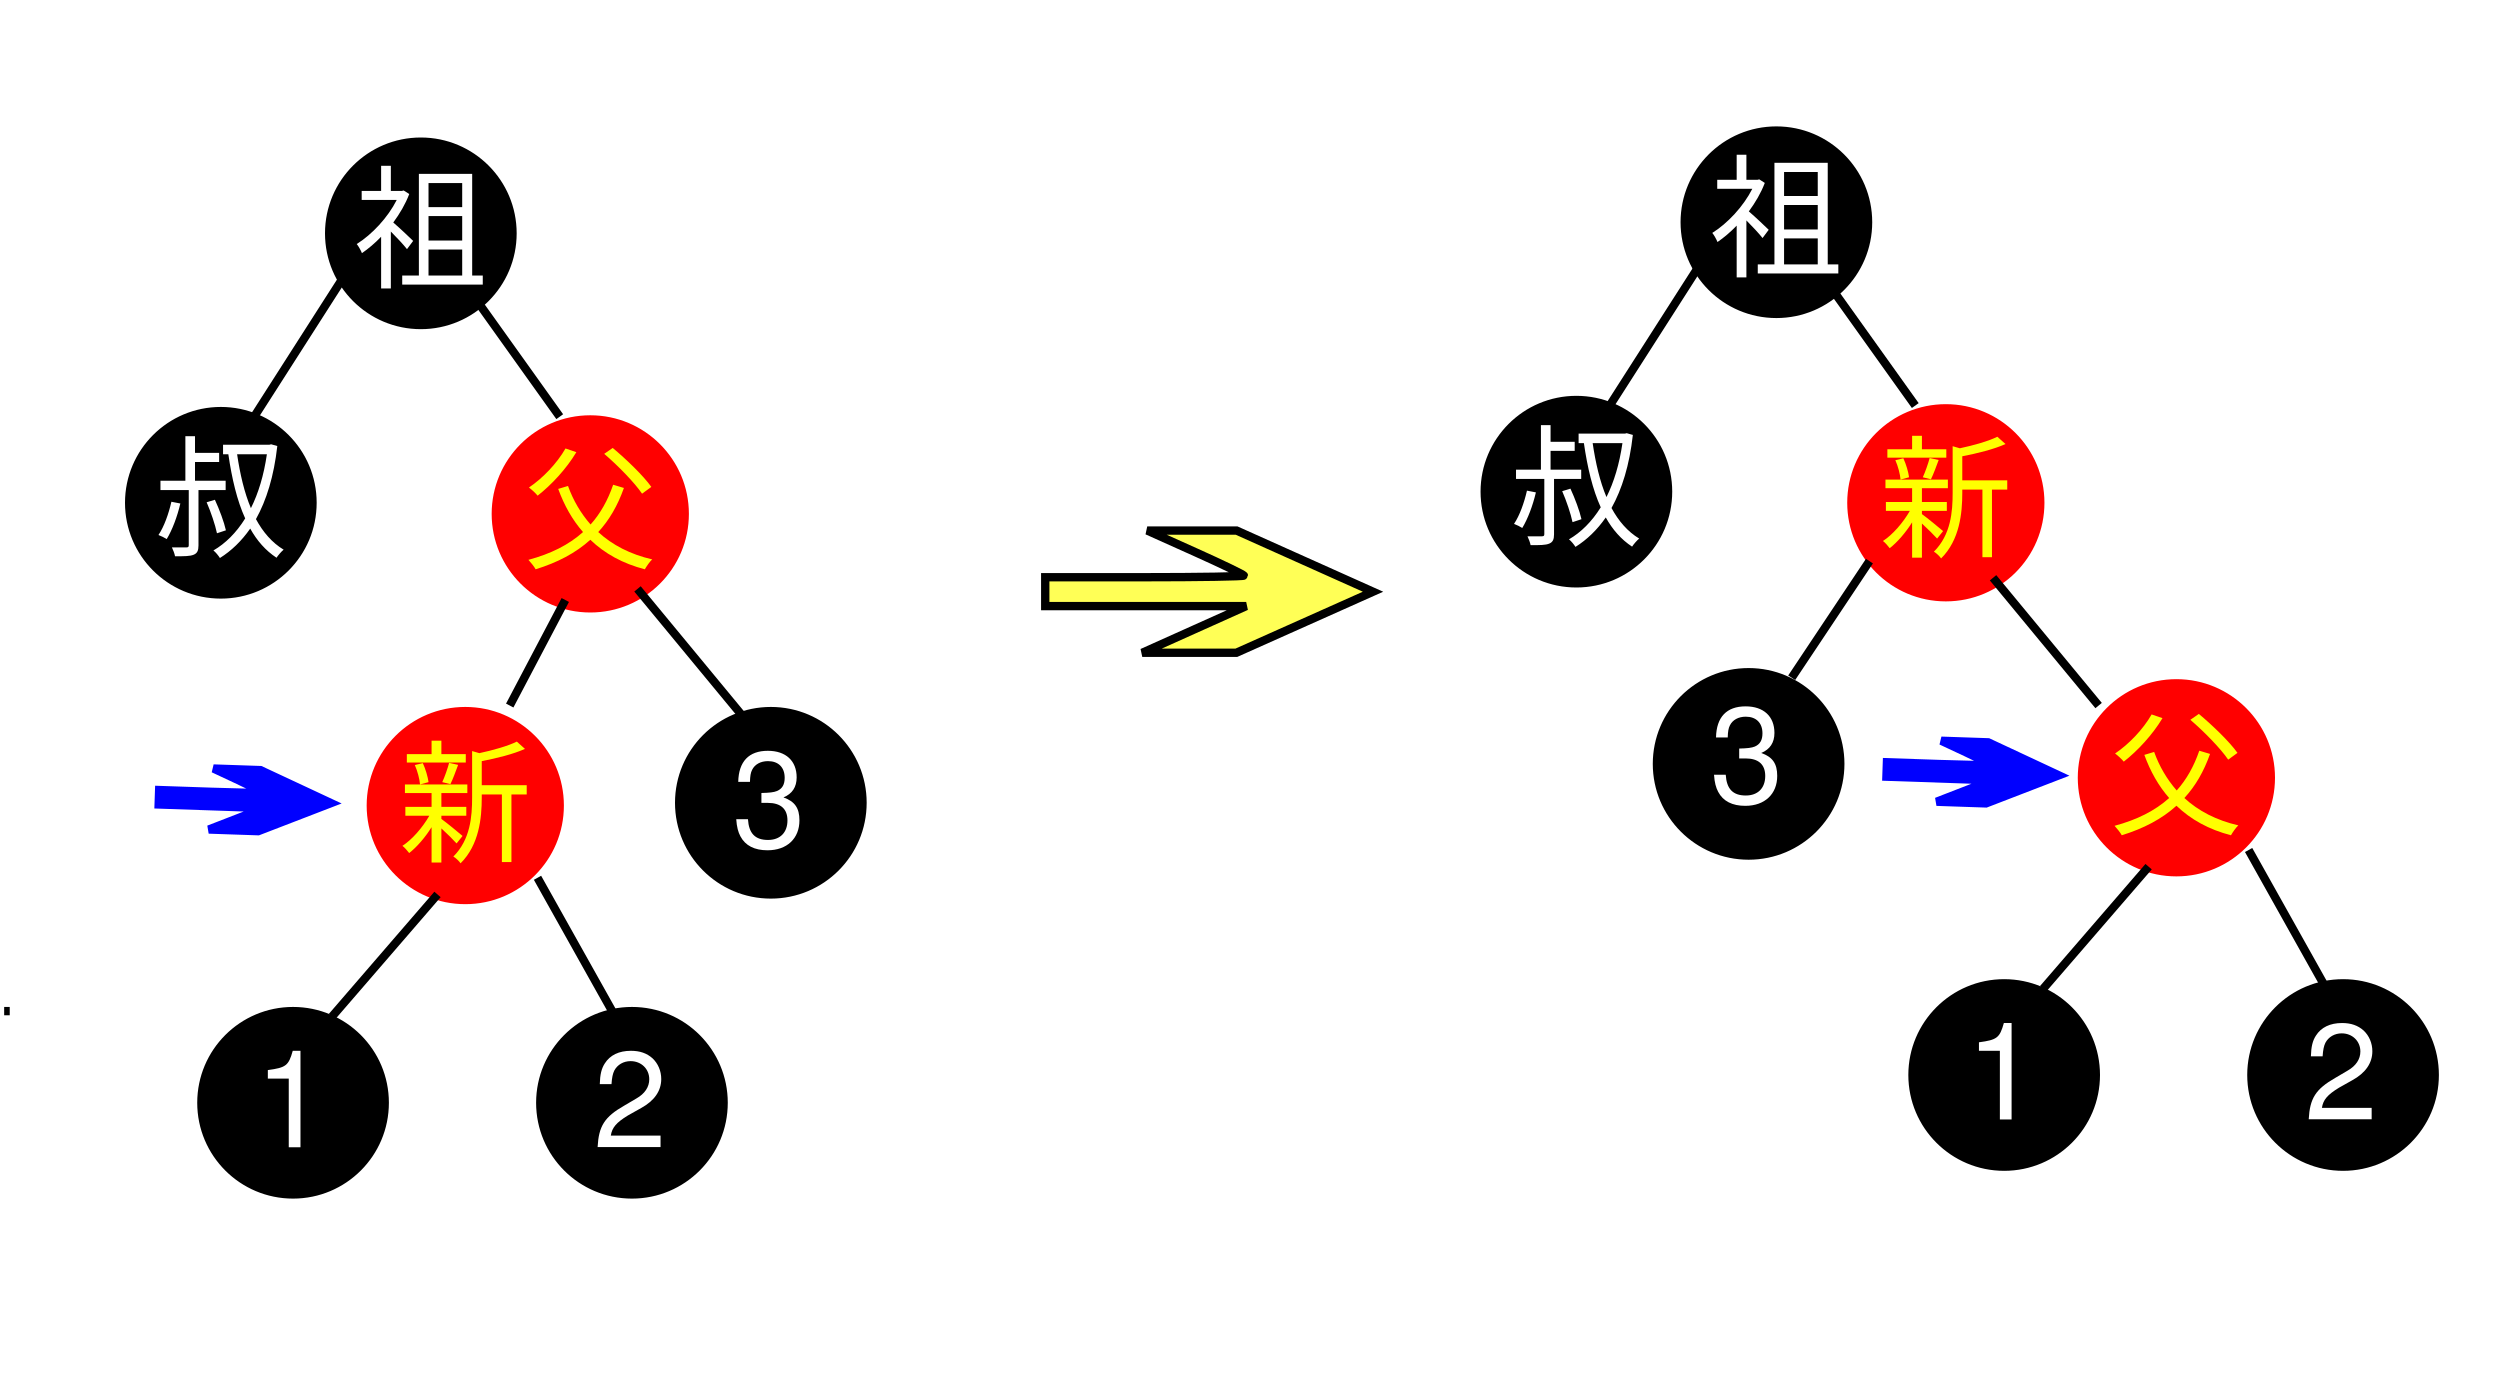
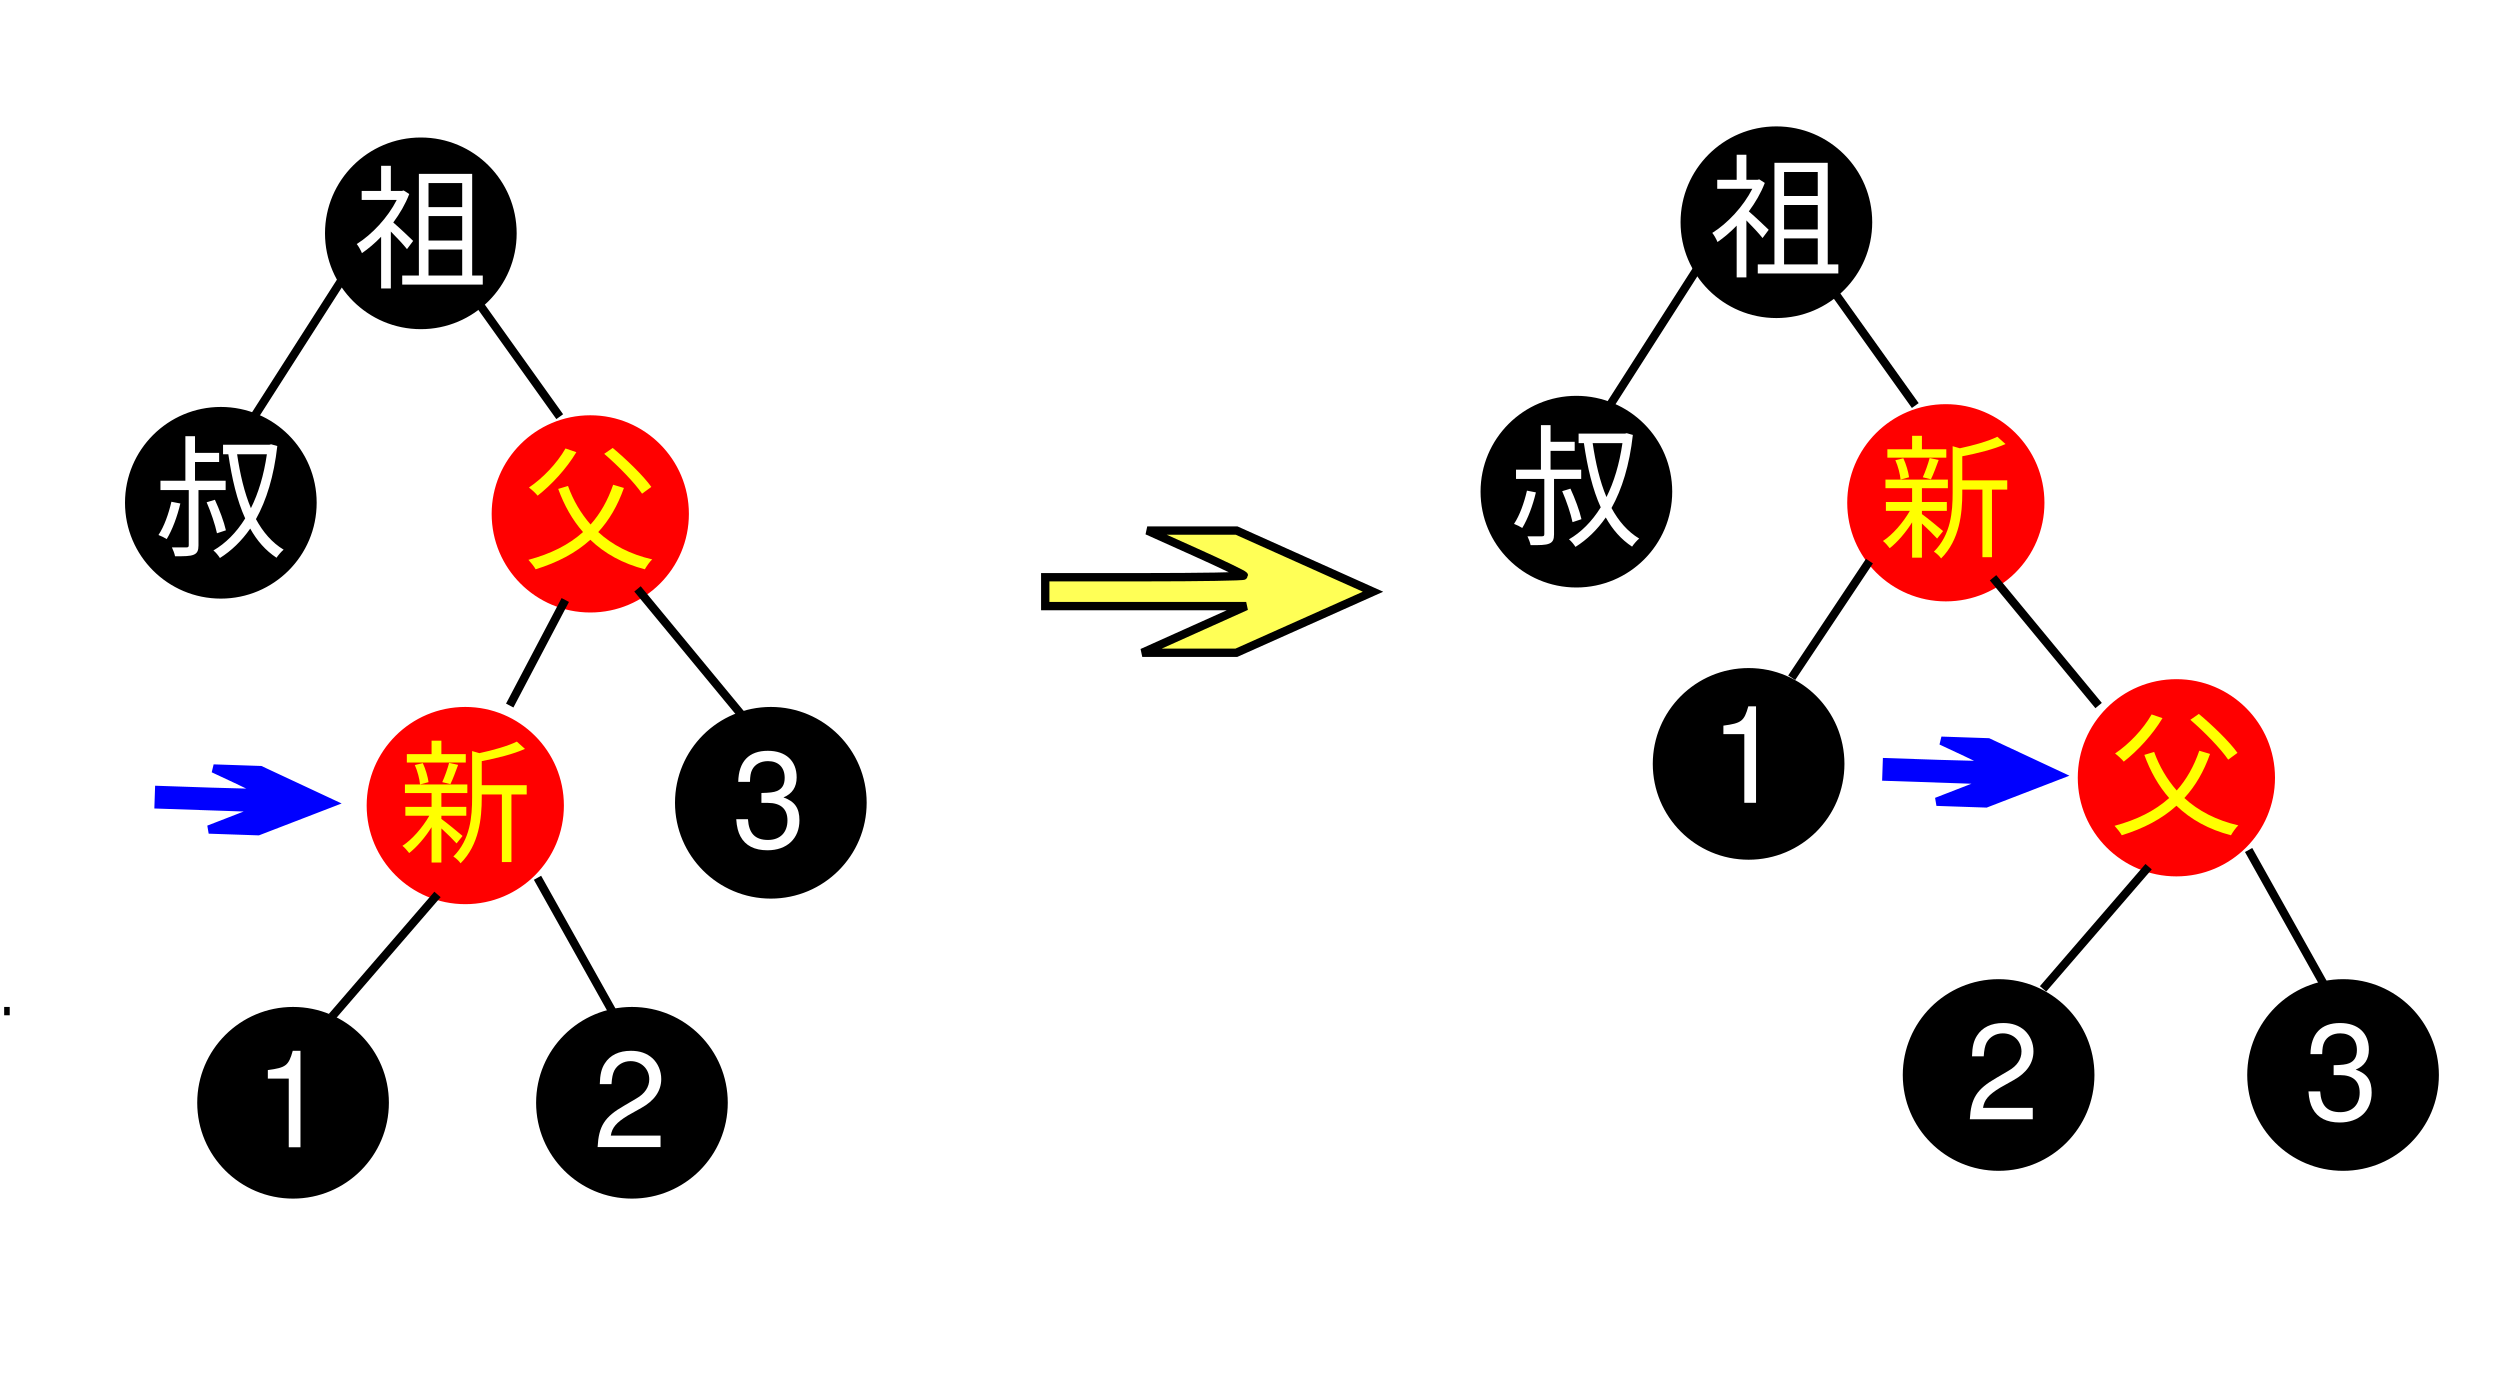
<svg xmlns="http://www.w3.org/2000/svg" width="450" height="250">
  <g stroke="null">
-     <rect stroke="null" fill="#ffffff" id="canvas_background" height="252" width="452" y="-1" x="-1" />
-     <g stroke="null" display="none" id="canvasGrid">
-       <rect fill="url(#gridpattern)" stroke-width="0" y="1" x="107.25" height="240" width="800" id="svg_1" />
+     <rect x="-1" y="-1" width="452" height="252" id="canvas_background" fill="#ffffff" stroke="null" />
+     <g id="canvasGrid" display="none" stroke="null">
+       <rect id="svg_1" width="800" height="240" x="107.25" y="1" stroke-width="0" fill="url(#gridpattern)" />
    </g>
  </g>
  <g stroke="null">
-     <line stroke-linecap="undefined" stroke-linejoin="undefined" id="svg_87" y2="182" x2="0.75" y1="182" x1="1.75" fill-opacity="null" stroke-opacity="null" stroke-width="1.5" stroke="#000" fill="none" />
-     <ellipse ry="17" rx="17" id="svg_3" cy="92.5" cx="106.25" stroke-width="1.5" fill="#ff0000" stroke="#ff0000" />
-     <ellipse ry="17" rx="17" id="svg_9" cy="145" cx="83.75" stroke-width="1.5" fill="#ff0000" stroke="#ff0000" />
-     <text stroke="#ffff00" xml:space="preserve" text-anchor="start" font-family="Helvetica, Arial, sans-serif" font-size="24" id="svg_15" y="153.377" x="71.76" stroke-width="0" fill="#ffff00">新</text>
-     <text stroke="#ffff00" xml:space="preserve" text-anchor="start" font-family="Helvetica, Arial, sans-serif" font-size="24" id="svg_16" y="100.502" x="94.259" stroke-width="0" fill="#ffff00">父</text>
-     <ellipse ry="16.5" rx="16.5" id="svg_22" cy="42" cx="75.75" stroke-width="1.5" fill="#000000" stroke="#000000" />
-     <text stroke="#ffffff" xml:space="preserve" text-anchor="start" font-family="Helvetica, Arial, sans-serif" font-size="24" id="svg_23" y="50.005" x="63.758" stroke-width="0" fill="#ffffff">祖</text>
-     <path fill="#ffff56" stroke-width="1.5" d="m214.96,113.3l9.354,-4.2l-18.086,0l-18.086,0l0,-2.6l0,-2.6l17.879,0c9.833,0 17.879,-0.132 17.879,-0.293c0,-0.161 -3.915,-2.051 -8.699,-4.2l-8.699,-3.907l8.041,0l8.041,0l12.28,5.505l12.28,5.505l-12.303,5.495l-12.303,5.495l-8.465,0l-8.465,0l9.354,-4.2l0,0z" id="svg_28" stroke="#000000" />
-     <ellipse ry="16.5" rx="16.5" id="svg_29" cy="90.5" cx="39.75" stroke-width="1.5" fill="#000000" stroke="#000000" />
-     <text stroke="#ffffff" xml:space="preserve" text-anchor="start" font-family="Helvetica, Arial, sans-serif" font-size="24" id="svg_33" y="98.505" x="27.758" stroke-width="0" fill="#ffffff">叔</text>
-     <ellipse ry="16.5" rx="16.5" id="svg_65" cy="198.5" cx="52.75" stroke-width="1.5" fill="#000000" stroke="#000000" />
-     <text stroke="#ffffff" xml:space="preserve" text-anchor="start" font-family="Helvetica, Arial, sans-serif" font-size="24" id="svg_66" y="206.505" x="45.758" stroke-width="0" fill="#ffffff">1</text>
-     <ellipse ry="16.5" rx="16.5" id="svg_67" cy="198.5" cx="113.75" stroke-width="1.5" fill="#000000" stroke="#000000" />
-     <text stroke="#ffffff" xml:space="preserve" text-anchor="start" font-family="Helvetica, Arial, sans-serif" font-size="24" id="svg_68" y="206.505" x="106.758" stroke-width="0" fill="#ffffff">2</text>
-     <line stroke-linecap="null" stroke-linejoin="null" id="svg_83" y2="183" x2="59.75" y1="161" x1="78.75" stroke-width="1.5" stroke="#000000" fill="none" />
-     <line stroke-linecap="null" stroke-linejoin="null" id="svg_88" y2="183" x2="110.75" y1="158" x1="96.75" stroke-width="1.5" stroke="#000000" fill="none" />
-     <path transform="rotate(1.940484 44.09245,144.0292) " fill="#0000ff" stroke="#0000ff" stroke-width="1.5" d="m42.683,147.429l4.915,-2.1l-9.503,0l-9.503,0l0,-1.3l0,-1.3l9.394,0c5.167,0 9.394,-0.066 9.394,-0.146c0,-0.081 -2.057,-1.026 -4.571,-2.1l-4.571,-1.954l4.225,0l4.225,0l6.452,2.753l6.452,2.753l-6.464,2.747l-6.464,2.747l-4.448,0l-4.448,0l4.915,-2.1l0,0l0,-0z" id="svg_98" />
-     <ellipse ry="16.5" rx="16.5" id="svg_101" cy="144.5" cx="138.75" stroke-width="1.5" fill="#000000" stroke="#000000" />
-     <text stroke="#ffffff" xml:space="preserve" text-anchor="start" font-family="Helvetica, Arial, sans-serif" font-size="24" id="svg_102" y="152.505" x="131.758" stroke-width="0" fill="#ffffff">3</text>
-     <line stroke-linecap="null" stroke-linejoin="null" id="svg_131" y2="75" x2="45.75" y1="50" x1="61.75" stroke-width="1.5" stroke="#000000" fill="none" />
-     <line stroke-linecap="null" stroke-linejoin="null" id="svg_132" y2="75" x2="100.75" y1="54" x1="85.75" stroke-width="1.5" stroke="#000000" fill="none" />
-     <line stroke-linecap="null" stroke-linejoin="null" id="svg_133" y2="127" x2="91.75" y1="108" x1="101.75" stroke-width="1.5" stroke="#000000" fill="none" />
-     <line stroke-linecap="null" stroke-linejoin="null" id="svg_134" y2="129" x2="133.75" y1="106" x1="114.75" stroke-width="1.5" stroke="#000000" fill="none" />
-     <ellipse ry="17" rx="17" id="svg_2" cy="90.5" cx="350.25" stroke-width="1.5" fill="#ff0000" stroke="#ff0000" />
-     <ellipse ry="17" rx="17" id="svg_4" cy="140" cx="391.75" stroke-width="1.5" fill="#ff0000" stroke="#ff0000" />
-     <text stroke="#ffff00" xml:space="preserve" text-anchor="start" font-family="Helvetica, Arial, sans-serif" font-size="24" id="svg_5" y="148.377" x="379.76" stroke-width="0" fill="#ffff00">父</text>
-     <text stroke="#ffff00" xml:space="preserve" text-anchor="start" font-family="Helvetica, Arial, sans-serif" font-size="24" id="svg_6" y="98.502" x="338.259" stroke-width="0" fill="#ffff00">新</text>
-     <ellipse ry="16.5" rx="16.5" id="svg_7" cy="40" cx="319.75" stroke-width="1.5" fill="#000000" stroke="#000000" />
-     <text stroke="#ffffff" xml:space="preserve" text-anchor="start" font-family="Helvetica, Arial, sans-serif" font-size="24" id="svg_8" y="48.005" x="307.758" stroke-width="0" fill="#ffffff">祖</text>
-     <ellipse ry="16.5" rx="16.5" id="svg_10" cy="88.5" cx="283.75" stroke-width="1.5" fill="#000000" stroke="#000000" />
-     <text stroke="#ffffff" xml:space="preserve" text-anchor="start" font-family="Helvetica, Arial, sans-serif" font-size="24" id="svg_11" y="96.505" x="271.758" stroke-width="0" fill="#ffffff">叔</text>
-     <ellipse ry="16.5" rx="16.5" id="svg_12" cy="193.5" cx="360.75" stroke-width="1.5" fill="#000000" stroke="#000000" />
-     <text stroke="#ffffff" xml:space="preserve" text-anchor="start" font-family="Helvetica, Arial, sans-serif" font-size="24" id="svg_13" y="201.505" x="353.758" stroke-width="0" fill="#ffffff">1</text>
-     <ellipse ry="16.5" rx="16.5" id="svg_14" cy="193.5" cx="421.75" stroke-width="1.5" fill="#000000" stroke="#000000" />
-     <text stroke="#ffffff" xml:space="preserve" text-anchor="start" font-family="Helvetica, Arial, sans-serif" font-size="24" id="svg_17" y="201.505" x="414.758" stroke-width="0" fill="#ffffff">2</text>
-     <line stroke-linecap="null" stroke-linejoin="null" id="svg_18" y2="178" x2="367.75" y1="156" x1="386.75" stroke-width="1.5" stroke="#000000" fill="none" />
-     <line stroke-linecap="null" stroke-linejoin="null" id="svg_19" y2="178" x2="418.75" y1="153" x1="404.75" stroke-width="1.5" stroke="#000000" fill="none" />
-     <path transform="rotate(1.940484 355.0924,139.0292) " fill="#0000ff" stroke="#0000ff" stroke-width="1.5" d="m353.683,142.429l4.915,-2.1l-9.503,0l-9.503,0l0,-1.3l0,-1.3l9.394,0c5.167,0 9.394,-0.066 9.394,-0.146c0,-0.081 -2.057,-1.026 -4.571,-2.1l-4.571,-1.954l4.225,0l4.225,0l6.452,2.753l6.452,2.753l-6.464,2.747l-6.464,2.747l-4.448,0l-4.448,0l4.915,-2.1l0,0l0,-0z" id="svg_20" />
-     <ellipse ry="16.5" rx="16.5" id="svg_21" cy="137.5" cx="314.75" stroke-width="1.5" fill="#000000" stroke="#000000" />
-     <text stroke="#ffffff" xml:space="preserve" text-anchor="start" font-family="Helvetica, Arial, sans-serif" font-size="24" id="svg_24" y="144.505" x="307.758" stroke-width="0" fill="#ffffff">3</text>
-     <line stroke-linecap="null" stroke-linejoin="null" id="svg_25" y2="73" x2="289.75" y1="48" x1="305.75" stroke-width="1.5" stroke="#000000" fill="none" />
-     <line stroke-linecap="null" stroke-linejoin="null" id="svg_26" y2="73" x2="344.75" y1="52" x1="329.75" stroke-width="1.5" stroke="#000000" fill="none" />
-     <line stroke-linecap="null" stroke-linejoin="null" id="svg_30" y2="127" x2="377.75" y1="104" x1="358.75" stroke-width="1.5" stroke="#000000" fill="none" />
-     <line fill="none" stroke="#000000" stroke-width="1.5" stroke-opacity="null" fill-opacity="null" x1="336.5" y1="101" x2="322.5" y2="122" id="svg_31" stroke-linejoin="null" stroke-linecap="null" />
+     <line fill="none" stroke="#000" stroke-width="1.5" stroke-opacity="null" fill-opacity="null" x1="1.75" y1="182" x2="0.75" y2="182" id="svg_87" stroke-linejoin="undefined" stroke-linecap="undefined" />
+     <ellipse stroke="#ff0000" fill="#ff0000" stroke-width="1.5" cx="106.25" cy="92.5" id="svg_3" rx="17" ry="17" />
+     <ellipse stroke="#ff0000" fill="#ff0000" stroke-width="1.5" cx="83.75" cy="145" id="svg_9" rx="17" ry="17" />
+     <text fill="#ffff00" stroke-width="0" x="71.76" y="153.377" id="svg_15" font-size="24" font-family="Helvetica, Arial, sans-serif" text-anchor="start" xml:space="preserve" stroke="#ffff00">新</text>
+     <text fill="#ffff00" stroke-width="0" x="94.259" y="100.502" id="svg_16" font-size="24" font-family="Helvetica, Arial, sans-serif" text-anchor="start" xml:space="preserve" stroke="#ffff00">父</text>
+     <ellipse stroke="#000000" fill="#000000" stroke-width="1.5" cx="75.75" cy="42" id="svg_22" rx="16.5" ry="16.5" />
+     <text fill="#ffffff" stroke-width="0" x="63.758" y="50.005" id="svg_23" font-size="24" font-family="Helvetica, Arial, sans-serif" text-anchor="start" xml:space="preserve" stroke="#ffffff">祖</text>
+     <path stroke="#000000" id="svg_28" d="m214.96,113.3l9.354,-4.2l-18.086,0l-18.086,0l0,-2.6l0,-2.6l17.879,0c9.833,0 17.879,-0.132 17.879,-0.293c0,-0.161 -3.915,-2.051 -8.699,-4.2l-8.699,-3.907l8.041,0l8.041,0l12.28,5.505l12.28,5.505l-12.303,5.495l-12.303,5.495l-8.465,0l-8.465,0l9.354,-4.2l0,0z" stroke-width="1.5" fill="#ffff56" />
+     <ellipse stroke="#000000" fill="#000000" stroke-width="1.5" cx="39.75" cy="90.5" id="svg_29" rx="16.5" ry="16.5" />
+     <text fill="#ffffff" stroke-width="0" x="27.758" y="98.505" id="svg_33" font-size="24" font-family="Helvetica, Arial, sans-serif" text-anchor="start" xml:space="preserve" stroke="#ffffff">叔</text>
+     <ellipse stroke="#000000" fill="#000000" stroke-width="1.5" cx="52.75" cy="198.5" id="svg_65" rx="16.5" ry="16.5" />
+     <text fill="#ffffff" stroke-width="0" x="45.758" y="206.505" id="svg_66" font-size="24" font-family="Helvetica, Arial, sans-serif" text-anchor="start" xml:space="preserve" stroke="#ffffff">1</text>
+     <ellipse stroke="#000000" fill="#000000" stroke-width="1.5" cx="113.75" cy="198.5" id="svg_67" rx="16.5" ry="16.5" />
+     <text fill="#ffffff" stroke-width="0" x="106.758" y="206.505" id="svg_68" font-size="24" font-family="Helvetica, Arial, sans-serif" text-anchor="start" xml:space="preserve" stroke="#ffffff">2</text>
+     <line fill="none" stroke="#000000" stroke-width="1.5" x1="78.75" y1="161" x2="59.75" y2="183" id="svg_83" stroke-linejoin="null" stroke-linecap="null" />
+     <line fill="none" stroke="#000000" stroke-width="1.5" x1="96.75" y1="158" x2="110.75" y2="183" id="svg_88" stroke-linejoin="null" stroke-linecap="null" />
+     <path id="svg_98" d="m42.683,147.429l4.915,-2.1l-9.503,0l-9.503,0l0,-1.3l0,-1.3l9.394,0c5.167,0 9.394,-0.066 9.394,-0.146c0,-0.081 -2.057,-1.026 -4.571,-2.1l-4.571,-1.954l4.225,0l4.225,0l6.452,2.753l6.452,2.753l-6.464,2.747l-6.464,2.747l-4.448,0l-4.448,0l4.915,-2.1l0,0l0,0z" stroke-width="1.5" stroke="#0000ff" fill="#0000ff" transform="rotate(1.940484 44.09245,144.0292) " />
+     <ellipse stroke="#000000" fill="#000000" stroke-width="1.5" cx="138.75" cy="144.5" id="svg_101" rx="16.5" ry="16.5" />
+     <text fill="#ffffff" stroke-width="0" x="131.758" y="152.505" id="svg_102" font-size="24" font-family="Helvetica, Arial, sans-serif" text-anchor="start" xml:space="preserve" stroke="#ffffff">3</text>
+     <line fill="none" stroke="#000000" stroke-width="1.5" x1="61.75" y1="50" x2="45.75" y2="75" id="svg_131" stroke-linejoin="null" stroke-linecap="null" />
+     <line fill="none" stroke="#000000" stroke-width="1.5" x1="85.75" y1="54" x2="100.75" y2="75" id="svg_132" stroke-linejoin="null" stroke-linecap="null" />
+     <line fill="none" stroke="#000000" stroke-width="1.5" x1="101.75" y1="108" x2="91.75" y2="127" id="svg_133" stroke-linejoin="null" stroke-linecap="null" />
+     <line fill="none" stroke="#000000" stroke-width="1.5" x1="114.75" y1="106" x2="133.75" y2="129" id="svg_134" stroke-linejoin="null" stroke-linecap="null" />
+     <ellipse stroke="#ff0000" fill="#ff0000" stroke-width="1.5" cx="350.25" cy="90.5" id="svg_2" rx="17" ry="17" />
+     <ellipse stroke="#ff0000" fill="#ff0000" stroke-width="1.5" cx="391.75" cy="140" id="svg_4" rx="17" ry="17" />
+     <text fill="#ffff00" stroke-width="0" x="379.76" y="148.377" id="svg_5" font-size="24" font-family="Helvetica, Arial, sans-serif" text-anchor="start" xml:space="preserve" stroke="#ffff00">父</text>
+     <text fill="#ffff00" stroke-width="0" x="338.259" y="98.502" id="svg_6" font-size="24" font-family="Helvetica, Arial, sans-serif" text-anchor="start" xml:space="preserve" stroke="#ffff00">新</text>
+     <ellipse stroke="#000000" fill="#000000" stroke-width="1.5" cx="319.75" cy="40" id="svg_7" rx="16.5" ry="16.5" />
+     <text fill="#ffffff" stroke-width="0" x="307.758" y="48.005" id="svg_8" font-size="24" font-family="Helvetica, Arial, sans-serif" text-anchor="start" xml:space="preserve" stroke="#ffffff">祖</text>
+     <ellipse stroke="#000000" fill="#000000" stroke-width="1.5" cx="283.75" cy="88.5" id="svg_10" rx="16.5" ry="16.5" />
+     <text fill="#ffffff" stroke-width="0" x="271.758" y="96.505" id="svg_11" font-size="24" font-family="Helvetica, Arial, sans-serif" text-anchor="start" xml:space="preserve" stroke="#ffffff">叔</text>
+     <ellipse stroke="#000000" fill="#000000" stroke-width="1.5" cx="359.75" cy="193.5" id="svg_12" rx="16.5" ry="16.5" />
+     <text style="cursor: move;" fill="#ffffff" stroke-width="0" x="353.758" y="201.505" id="svg_13" font-size="24" font-family="Helvetica, Arial, sans-serif" text-anchor="start" xml:space="preserve" stroke="#ffffff">2</text>
+     <ellipse stroke="#000000" fill="#000000" stroke-width="1.5" cx="421.75" cy="193.5" id="svg_14" rx="16.5" ry="16.5" />
+     <text style="cursor: move;" fill="#ffffff" stroke-width="0" x="414.758" y="201.505" id="svg_17" font-size="24" font-family="Helvetica, Arial, sans-serif" text-anchor="start" xml:space="preserve" stroke="#ffffff">3</text>
+     <line fill="none" stroke="#000000" stroke-width="1.5" x1="386.75" y1="156" x2="367.75" y2="178" id="svg_18" stroke-linejoin="null" stroke-linecap="null" />
+     <line fill="none" stroke="#000000" stroke-width="1.5" x1="404.75" y1="153" x2="418.75" y2="178" id="svg_19" stroke-linejoin="null" stroke-linecap="null" />
+     <path id="svg_20" d="m353.683,142.429l4.915,-2.1l-9.503,0l-9.503,0l0,-1.3l0,-1.3l9.394,0c5.167,0 9.394,-0.066 9.394,-0.146c0,-0.081 -2.057,-1.026 -4.571,-2.1l-4.571,-1.954l4.225,0l4.225,0l6.452,2.753l6.452,2.753l-6.464,2.747l-6.464,2.747l-4.448,0l-4.448,0l4.915,-2.1l0,0l0,0z" stroke-width="1.5" stroke="#0000ff" fill="#0000ff" transform="rotate(1.940484 355.0924,139.0292) " />
+     <ellipse stroke="#000000" fill="#000000" stroke-width="1.5" cx="314.75" cy="137.5" id="svg_21" rx="16.5" ry="16.5" />
+     <text style="cursor: move;" fill="#ffffff" stroke-width="0" x="307.758" y="144.505" id="svg_24" font-size="24" font-family="Helvetica, Arial, sans-serif" text-anchor="start" xml:space="preserve" stroke="#ffffff">1</text>
+     <line fill="none" stroke="#000000" stroke-width="1.5" x1="305.75" y1="48" x2="289.75" y2="73" id="svg_25" stroke-linejoin="null" stroke-linecap="null" />
+     <line fill="none" stroke="#000000" stroke-width="1.5" x1="329.75" y1="52" x2="344.75" y2="73" id="svg_26" stroke-linejoin="null" stroke-linecap="null" />
+     <line fill="none" stroke="#000000" stroke-width="1.5" x1="358.75" y1="104" x2="377.75" y2="127" id="svg_30" stroke-linejoin="null" stroke-linecap="null" />
+     <line stroke-linecap="null" stroke-linejoin="null" id="svg_31" y2="122" x2="322.5" y1="101" x1="336.5" fill-opacity="null" stroke-opacity="null" stroke-width="1.5" stroke="#000000" fill="none" />
  </g>
</svg>
